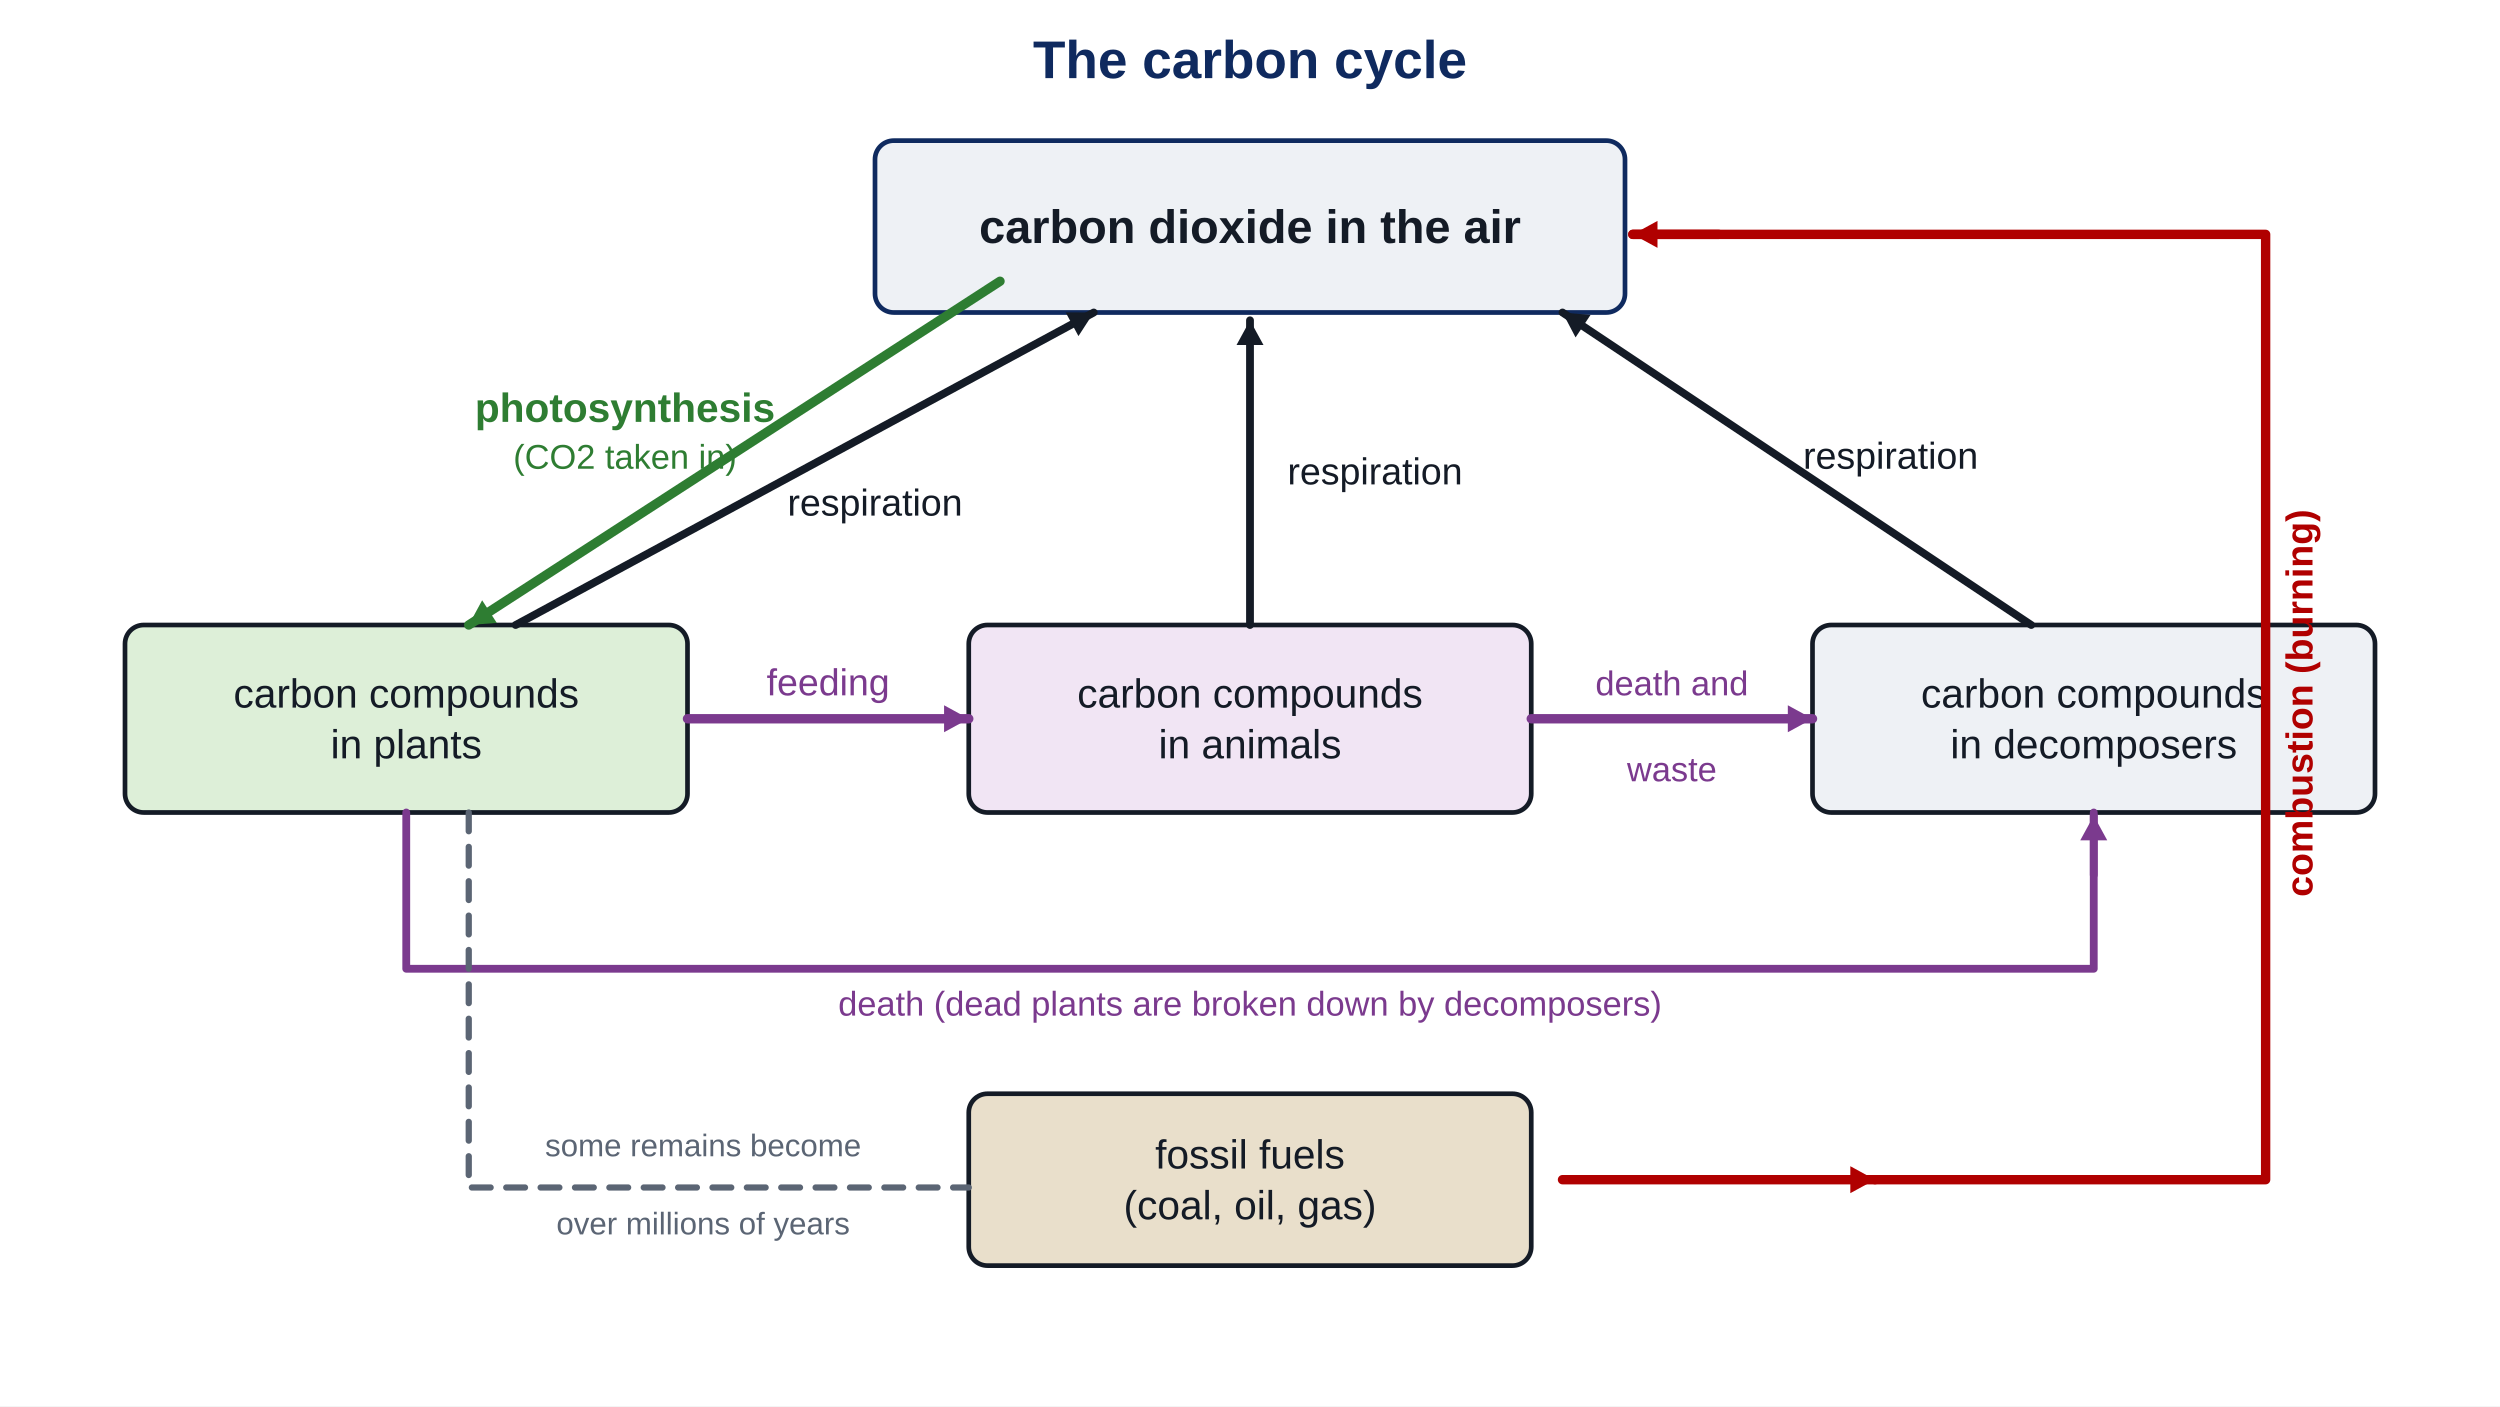
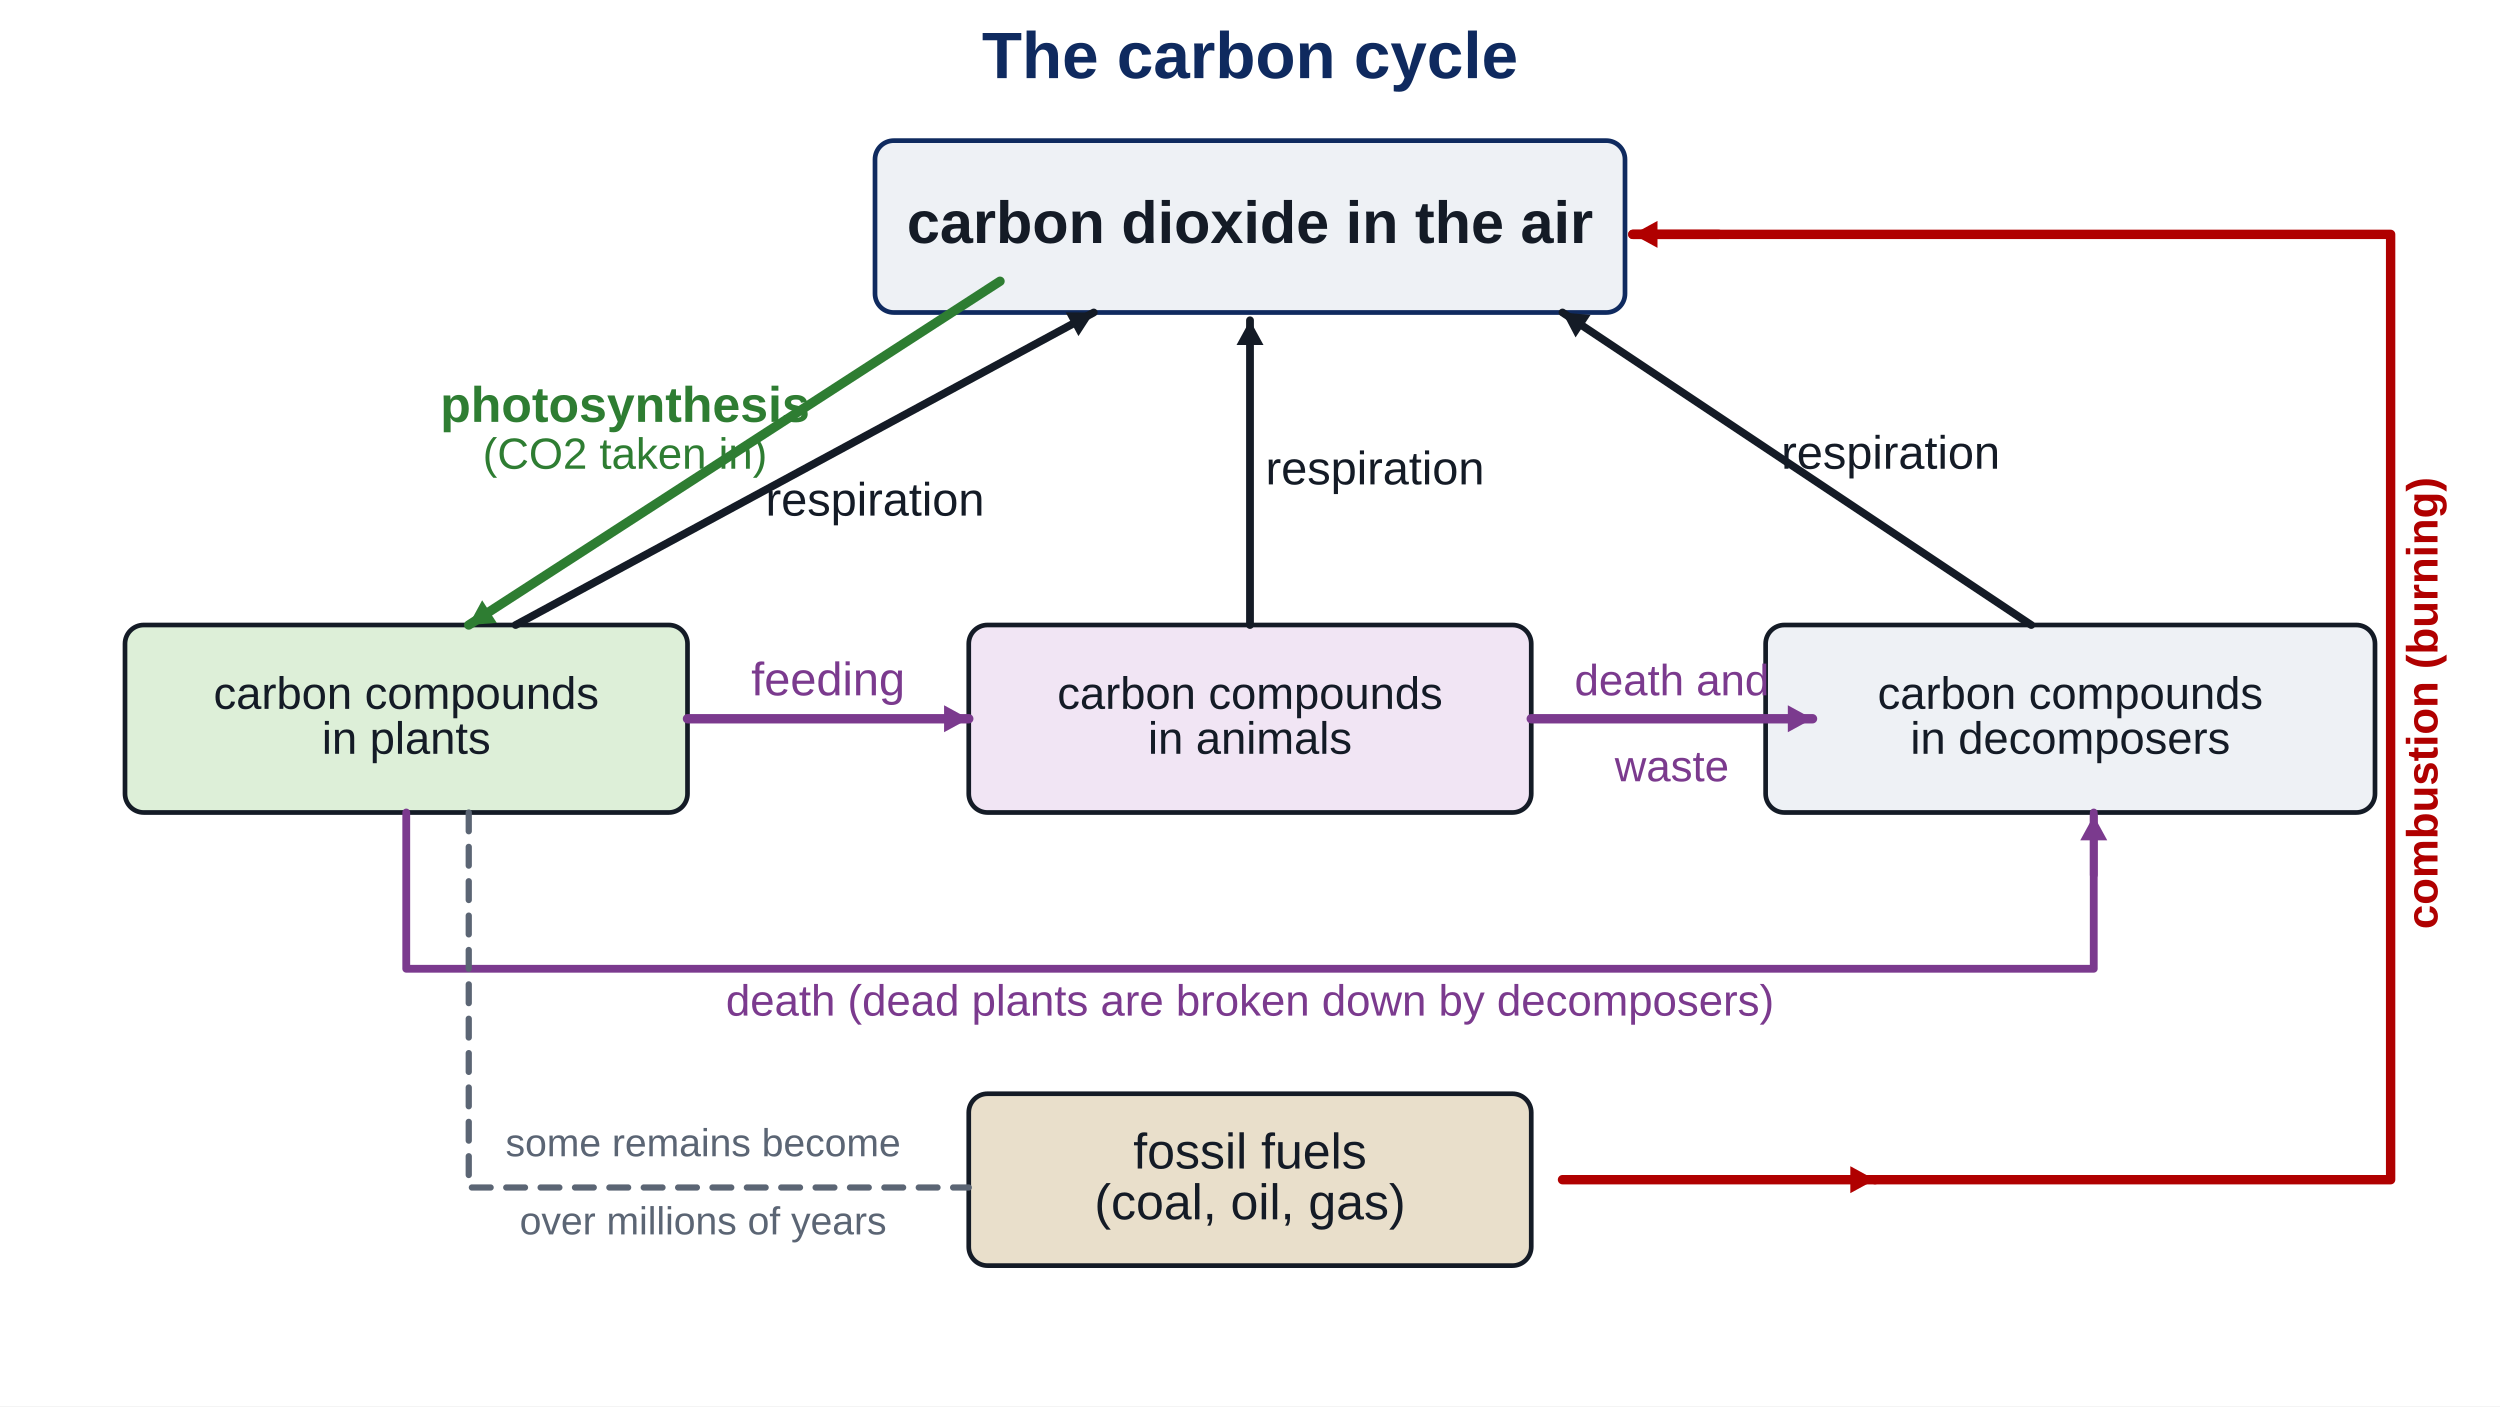
<svg xmlns="http://www.w3.org/2000/svg" width="1600" height="900" viewBox="0 0 1600 900">
  <rect x="0" y="0" width="1600" height="900" fill="#FFFFFF" />
-   <text x="800" y="50" font-family="Liberation Sans, Arial, Helvetica, sans-serif" font-size="34" text-anchor="middle" font-weight="bold" fill="#0F2A5F">The carbon cycle</text>
+   <text x="800" y="50" font-family="Liberation Sans, Arial, Helvetica, sans-serif" font-size="42" text-anchor="middle" font-weight="bold" fill="#0F2A5F">The carbon cycle</text>
  <rect x="560" y="90" width="480" height="110" rx="12" fill="#EEF1F5" stroke="#0F2A5F" stroke-width="3" />
-   <text x="800.0" y="155.5" font-family="Liberation Sans, Arial, Helvetica, sans-serif" font-size="30" text-anchor="middle" font-weight="bold" fill="#141B26">carbon dioxide in the air</text>
+   <text x="800.0" y="155.5" font-family="Liberation Sans, Arial, Helvetica, sans-serif" font-size="38" text-anchor="middle" font-weight="bold" fill="#141B26">carbon dioxide in the air</text>
  <rect x="80" y="400" width="360" height="120" rx="12" fill="#DDEFD8" stroke="#141B26" stroke-width="3" />
-   <text x="260.0" y="452.85" font-family="Liberation Sans, Arial, Helvetica, sans-serif" font-size="26" text-anchor="middle" font-weight="normal" fill="#141B26">carbon compounds</text>
-   <text x="260.0" y="485.35" font-family="Liberation Sans, Arial, Helvetica, sans-serif" font-size="26" text-anchor="middle" font-weight="normal" fill="#141B26">in plants</text>
+   <text x="260.0" y="453.675" font-family="Liberation Sans, Arial, Helvetica, sans-serif" font-size="29" text-anchor="middle" font-weight="normal" fill="#141B26">carbon compounds</text>
+   <text x="260.0" y="482.425" font-family="Liberation Sans, Arial, Helvetica, sans-serif" font-size="29" text-anchor="middle" font-weight="normal" fill="#141B26">in plants</text>
  <rect x="620" y="400" width="360" height="120" rx="12" fill="#F1E5F4" stroke="#141B26" stroke-width="3" />
-   <text x="800.0" y="452.85" font-family="Liberation Sans, Arial, Helvetica, sans-serif" font-size="26" text-anchor="middle" font-weight="normal" fill="#141B26">carbon compounds</text>
-   <text x="800.0" y="485.35" font-family="Liberation Sans, Arial, Helvetica, sans-serif" font-size="26" text-anchor="middle" font-weight="normal" fill="#141B26">in animals</text>
-   <rect x="1160" y="400" width="360" height="120" rx="12" fill="#EEF1F5" stroke="#141B26" stroke-width="3" />
-   <text x="1340.0" y="452.85" font-family="Liberation Sans, Arial, Helvetica, sans-serif" font-size="26" text-anchor="middle" font-weight="normal" fill="#141B26">carbon compounds</text>
-   <text x="1340.0" y="485.35" font-family="Liberation Sans, Arial, Helvetica, sans-serif" font-size="26" text-anchor="middle" font-weight="normal" fill="#141B26">in decomposers</text>
+   <text x="800.0" y="453.675" font-family="Liberation Sans, Arial, Helvetica, sans-serif" font-size="29" text-anchor="middle" font-weight="normal" fill="#141B26">carbon compounds</text>
+   <text x="800.0" y="482.425" font-family="Liberation Sans, Arial, Helvetica, sans-serif" font-size="29" text-anchor="middle" font-weight="normal" fill="#141B26">in animals</text>
+   <rect x="1130" y="400" width="390" height="120" rx="12" fill="#EEF1F5" stroke="#141B26" stroke-width="3" />
+   <text x="1325.0" y="453.675" font-family="Liberation Sans, Arial, Helvetica, sans-serif" font-size="29" text-anchor="middle" font-weight="normal" fill="#141B26">carbon compounds</text>
+   <text x="1325.0" y="482.425" font-family="Liberation Sans, Arial, Helvetica, sans-serif" font-size="29" text-anchor="middle" font-weight="normal" fill="#141B26">in decomposers</text>
  <rect x="620" y="700" width="360" height="110" rx="12" fill="#E9DFCB" stroke="#141B26" stroke-width="3" />
-   <text x="800.0" y="747.85" font-family="Liberation Sans, Arial, Helvetica, sans-serif" font-size="26" text-anchor="middle" font-weight="normal" fill="#141B26">fossil fuels</text>
-   <text x="800.0" y="780.35" font-family="Liberation Sans, Arial, Helvetica, sans-serif" font-size="26" text-anchor="middle" font-weight="normal" fill="#141B26">(coal, oil, gas)</text>
+   <text x="800.0" y="747.85" font-family="Liberation Sans, Arial, Helvetica, sans-serif" font-size="32" text-anchor="middle" font-weight="normal" fill="#141B26">fossil fuels</text>
+   <text x="800.0" y="780.35" font-family="Liberation Sans, Arial, Helvetica, sans-serif" font-size="32" text-anchor="middle" font-weight="normal" fill="#141B26">(coal, oil, gas)</text>
  <line x1="640" y1="180" x2="300" y2="400" stroke="#2E7D32" stroke-width="6" stroke-linecap="round" />
  <polygon points="300,400 308.574,384.173 317.95,398.664" fill="#2E7D32" />
-   <text x="400" y="270" font-family="Liberation Sans, Arial, Helvetica, sans-serif" font-size="26" text-anchor="middle" font-weight="bold" fill="#2E7D32">photosynthesis</text>
-   <text x="400" y="300" font-family="Liberation Sans, Arial, Helvetica, sans-serif" font-size="22" text-anchor="middle" font-weight="normal" fill="#2E7D32">(CO2 taken in)</text>
+   <text x="400" y="270" font-family="Liberation Sans, Arial, Helvetica, sans-serif" font-size="32" text-anchor="middle" font-weight="bold" fill="#2E7D32">photosynthesis</text>
+   <text x="400" y="300" font-family="Liberation Sans, Arial, Helvetica, sans-serif" font-size="28" text-anchor="middle" font-weight="normal" fill="#2E7D32">(CO2 taken in)</text>
  <line x1="330" y1="400" x2="700" y2="200" stroke="#141B26" stroke-width="5" stroke-linecap="round" />
  <polygon points="700,200 690.207,215.103 682,199.92" fill="#141B26" />
-   <text x="560" y="330" font-family="Liberation Sans, Arial, Helvetica, sans-serif" font-size="24" text-anchor="middle" font-weight="normal" fill="#141B26">respiration</text>
+   <text x="560" y="330" font-family="Liberation Sans, Arial, Helvetica, sans-serif" font-size="30" text-anchor="middle" font-weight="normal" fill="#141B26">respiration</text>
  <line x1="800" y1="400" x2="800" y2="205" stroke="#141B26" stroke-width="5" stroke-linecap="round" />
  <polygon points="800,205 808.63,220.796 791.37,220.796" fill="#141B26" />
-   <text x="880" y="310" font-family="Liberation Sans, Arial, Helvetica, sans-serif" font-size="24" text-anchor="middle" font-weight="normal" fill="#141B26">respiration</text>
+   <text x="880" y="310" font-family="Liberation Sans, Arial, Helvetica, sans-serif" font-size="30" text-anchor="middle" font-weight="normal" fill="#141B26">respiration</text>
  <line x1="1300" y1="400" x2="1000" y2="200" stroke="#141B26" stroke-width="5" stroke-linecap="round" />
  <polygon points="1000,200 1017.93,201.582 1008.357,215.943" fill="#141B26" />
-   <text x="1210" y="300" font-family="Liberation Sans, Arial, Helvetica, sans-serif" font-size="24" text-anchor="middle" font-weight="normal" fill="#141B26">respiration</text>
+   <text x="1210" y="300" font-family="Liberation Sans, Arial, Helvetica, sans-serif" font-size="30" text-anchor="middle" font-weight="normal" fill="#141B26">respiration</text>
  <line x1="440" y1="460" x2="620" y2="460" stroke="#7B3A8E" stroke-width="6" stroke-linecap="round" />
  <polygon points="620,460 604.204,468.63 604.204,451.37" fill="#7B3A8E" />
-   <text x="530" y="445" font-family="Liberation Sans, Arial, Helvetica, sans-serif" font-size="24" text-anchor="middle" font-weight="normal" fill="#7B3A8E">feeding</text>
+   <text x="530" y="445" font-family="Liberation Sans, Arial, Helvetica, sans-serif" font-size="30" text-anchor="middle" font-weight="normal" fill="#7B3A8E">feeding</text>
  <line x1="980" y1="460" x2="1160" y2="460" stroke="#7B3A8E" stroke-width="6" stroke-linecap="round" />
  <polygon points="1160,460 1144.204,468.63 1144.204,451.37" fill="#7B3A8E" />
-   <text x="1070" y="445" font-family="Liberation Sans, Arial, Helvetica, sans-serif" font-size="22" text-anchor="middle" font-weight="normal" fill="#7B3A8E">death and</text>
-   <text x="1070" y="500" font-family="Liberation Sans, Arial, Helvetica, sans-serif" font-size="22" text-anchor="middle" font-weight="normal" fill="#7B3A8E">waste</text>
+   <text x="1070" y="445" font-family="Liberation Sans, Arial, Helvetica, sans-serif" font-size="28" text-anchor="middle" font-weight="normal" fill="#7B3A8E">death and</text>
+   <text x="1070" y="500" font-family="Liberation Sans, Arial, Helvetica, sans-serif" font-size="28" text-anchor="middle" font-weight="normal" fill="#7B3A8E">waste</text>
  <path d="M 260 520 L 260 620 L 1340 620 L 1340 520" fill="none" stroke="#7B3A8E" stroke-width="5" stroke-linejoin="round" stroke-linecap="round" />
  <line x1="1340" y1="560" x2="1340" y2="522" stroke="#7B3A8E" stroke-width="5" stroke-linecap="round" />
  <polygon points="1340,522 1348.63,537.796 1331.37,537.796" fill="#7B3A8E" />
-   <text x="800" y="650" font-family="Liberation Sans, Arial, Helvetica, sans-serif" font-size="22" text-anchor="middle" font-weight="normal" fill="#7B3A8E">death (dead plants are broken down by decomposers)</text>
+   <text x="800" y="650" font-family="Liberation Sans, Arial, Helvetica, sans-serif" font-size="28" text-anchor="middle" font-weight="normal" fill="#7B3A8E">death (dead plants are broken down by decomposers)</text>
  <path d="M 300 520 L 300 760 L 620 760" fill="none" stroke="#5B6574" stroke-width="4" stroke-dasharray="12,10" stroke-linejoin="round" stroke-linecap="round" />
-   <text x="450" y="790" font-family="Liberation Sans, Arial, Helvetica, sans-serif" font-size="20" text-anchor="middle" font-weight="normal" fill="#5B6574">over millions of years</text>
-   <text x="450" y="740" font-family="Liberation Sans, Arial, Helvetica, sans-serif" font-size="20" text-anchor="middle" font-weight="normal" fill="#5B6574">some remains become</text>
+   <text x="450" y="790" font-family="Liberation Sans, Arial, Helvetica, sans-serif" font-size="25" text-anchor="middle" font-weight="normal" fill="#5B6574">over millions of years</text>
+   <text x="450" y="740" font-family="Liberation Sans, Arial, Helvetica, sans-serif" font-size="25" text-anchor="middle" font-weight="normal" fill="#5B6574">some remains become</text>
  <line x1="1000" y1="755" x2="1200" y2="755" stroke="#B00000" stroke-width="6" stroke-linecap="round" />
  <polygon points="1200,755 1184.204,763.63 1184.204,746.37" fill="#B00000" />
-   <path d="M 1200 755 L 1450 755 L 1450 150 L 1045 150" fill="none" stroke="#B00000" stroke-width="6" stroke-linejoin="round" stroke-linecap="round" />
+   <path d="M 1200 755 L 1530 755 L 1530 150 L 1045 150" fill="none" stroke="#B00000" stroke-width="6" stroke-linejoin="round" stroke-linecap="round" />
  <line x1="1100" y1="150" x2="1045" y2="150" stroke="#B00000" stroke-width="6" stroke-linecap="round" />
  <polygon points="1045,150 1060.796,141.37 1060.796,158.63" fill="#B00000" />
-   <text x="1480" y="450" font-family="Liberation Sans, Arial, Helvetica, sans-serif" font-size="24" text-anchor="middle" font-weight="bold" fill="#B00000" transform="rotate(-90 1480 450)">combustion (burning)</text>
+   <text x="1560" y="450" font-family="Liberation Sans, Arial, Helvetica, sans-serif" font-size="28" text-anchor="middle" font-weight="bold" fill="#B00000" transform="rotate(-90 1560 450)">combustion (burning)</text>
</svg>
